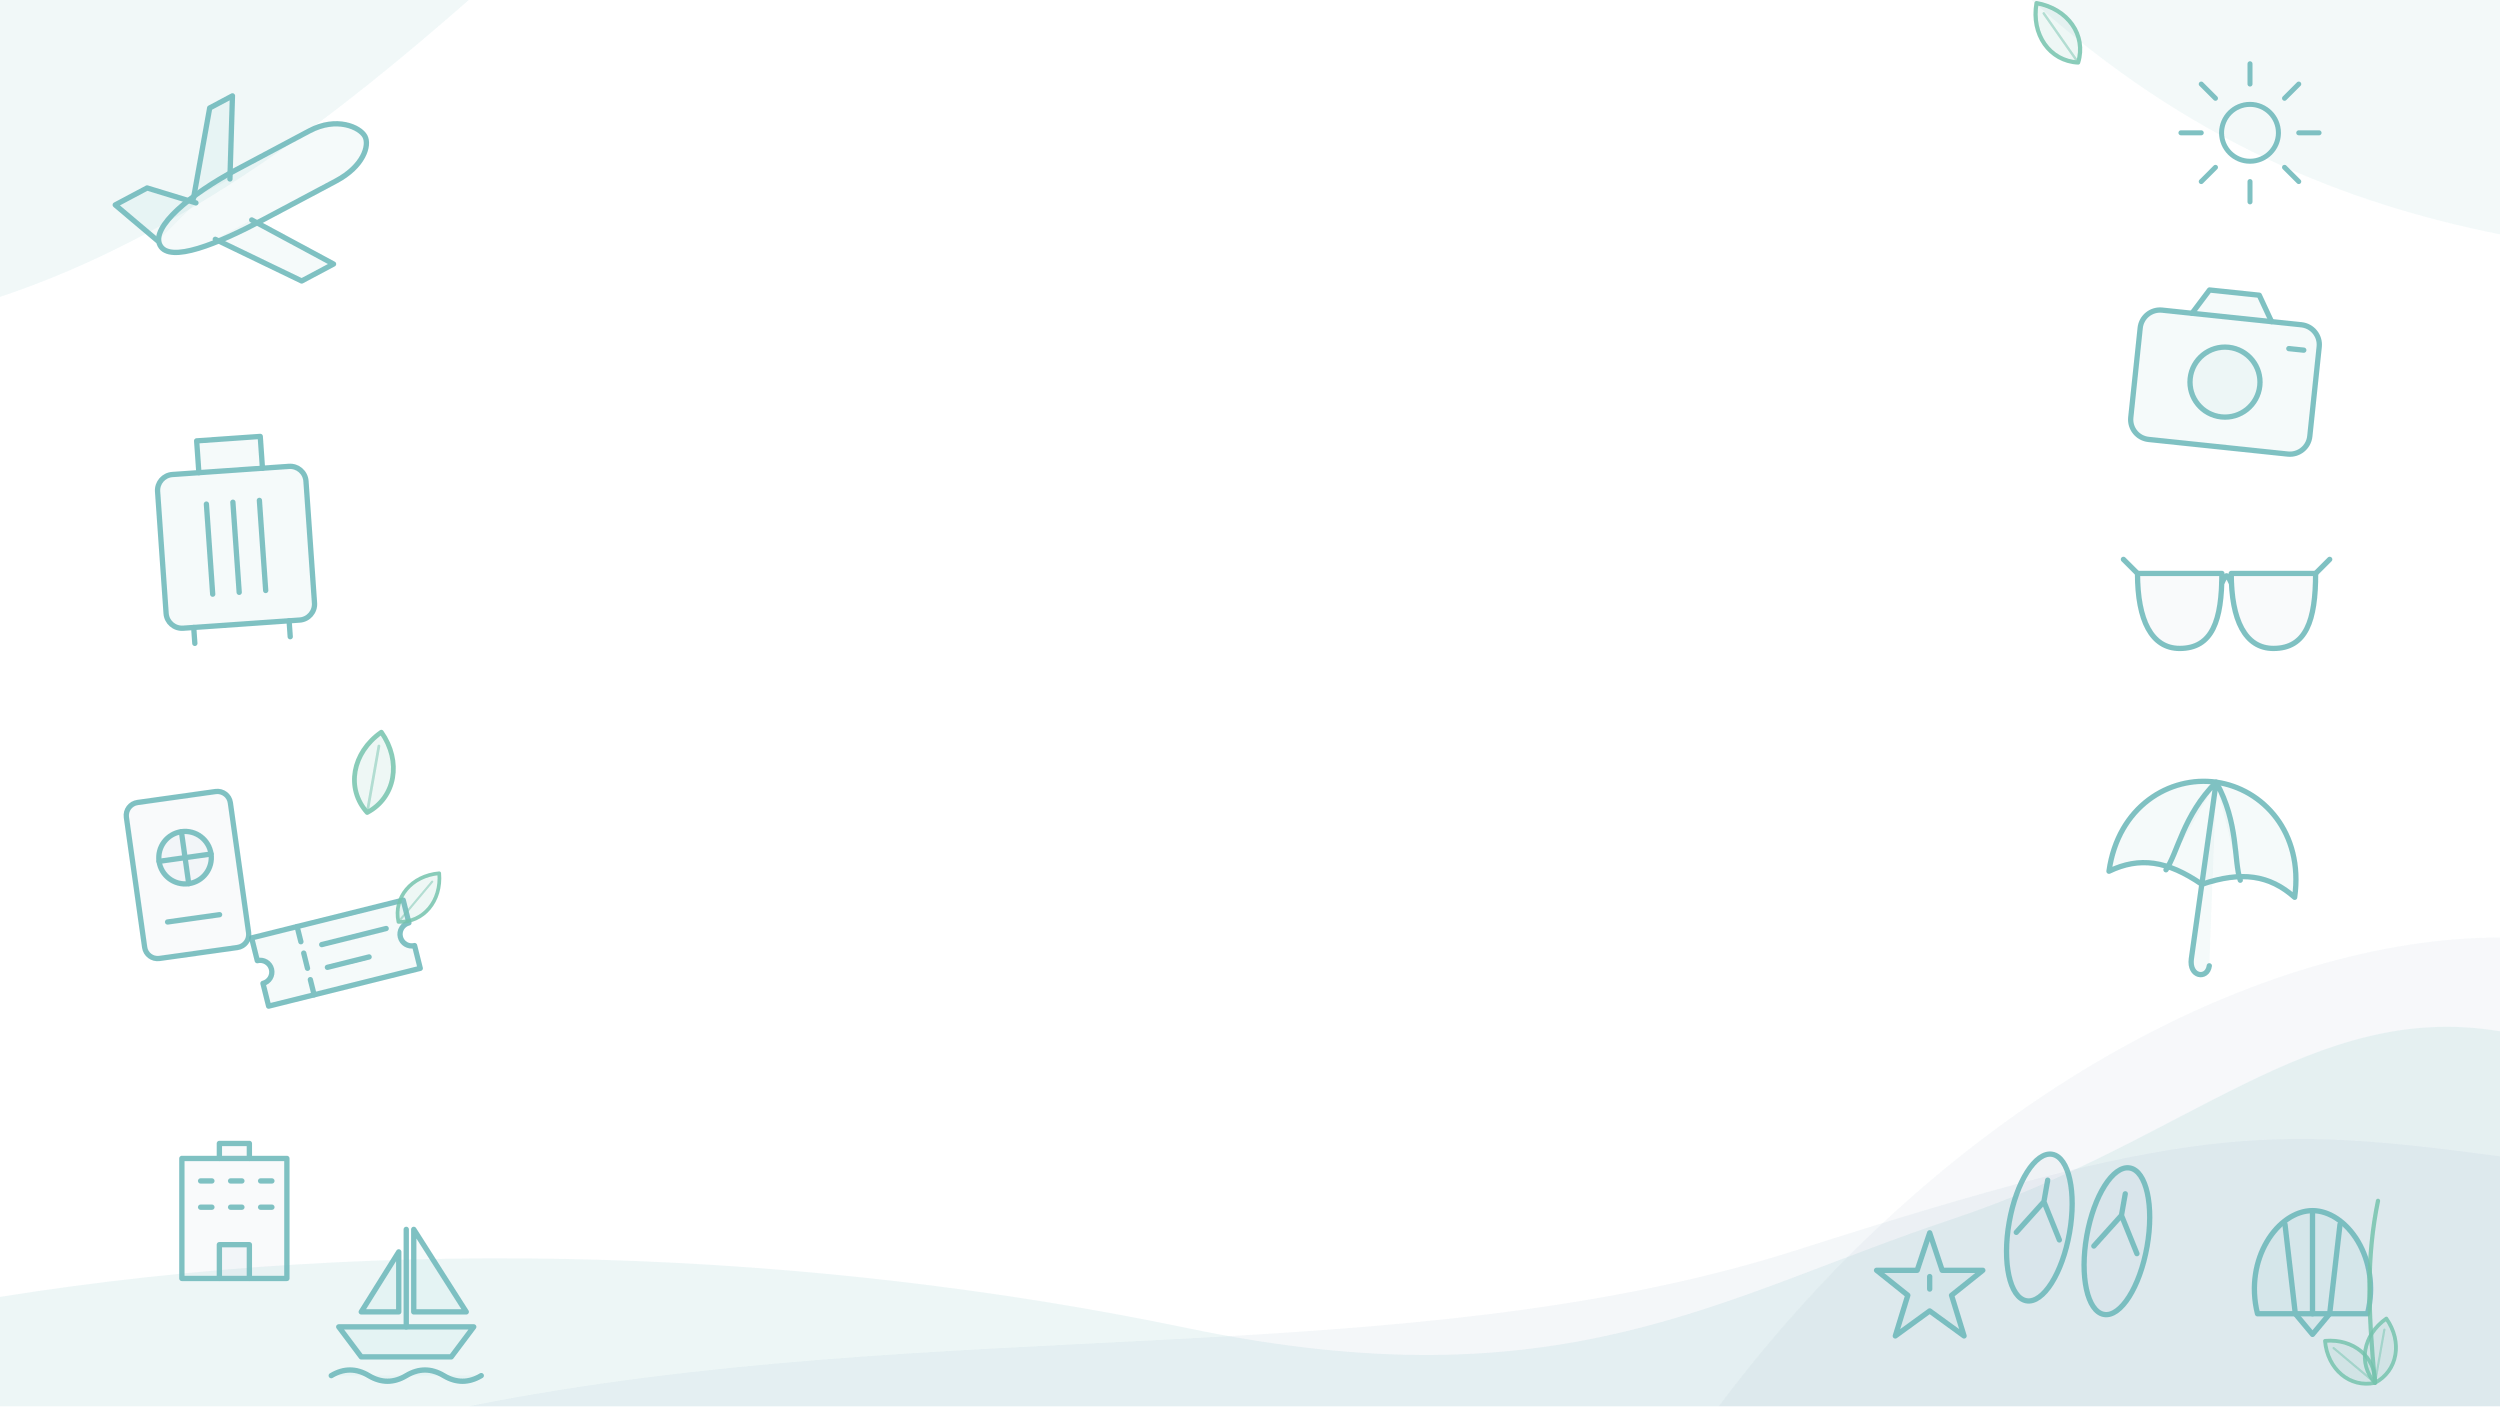
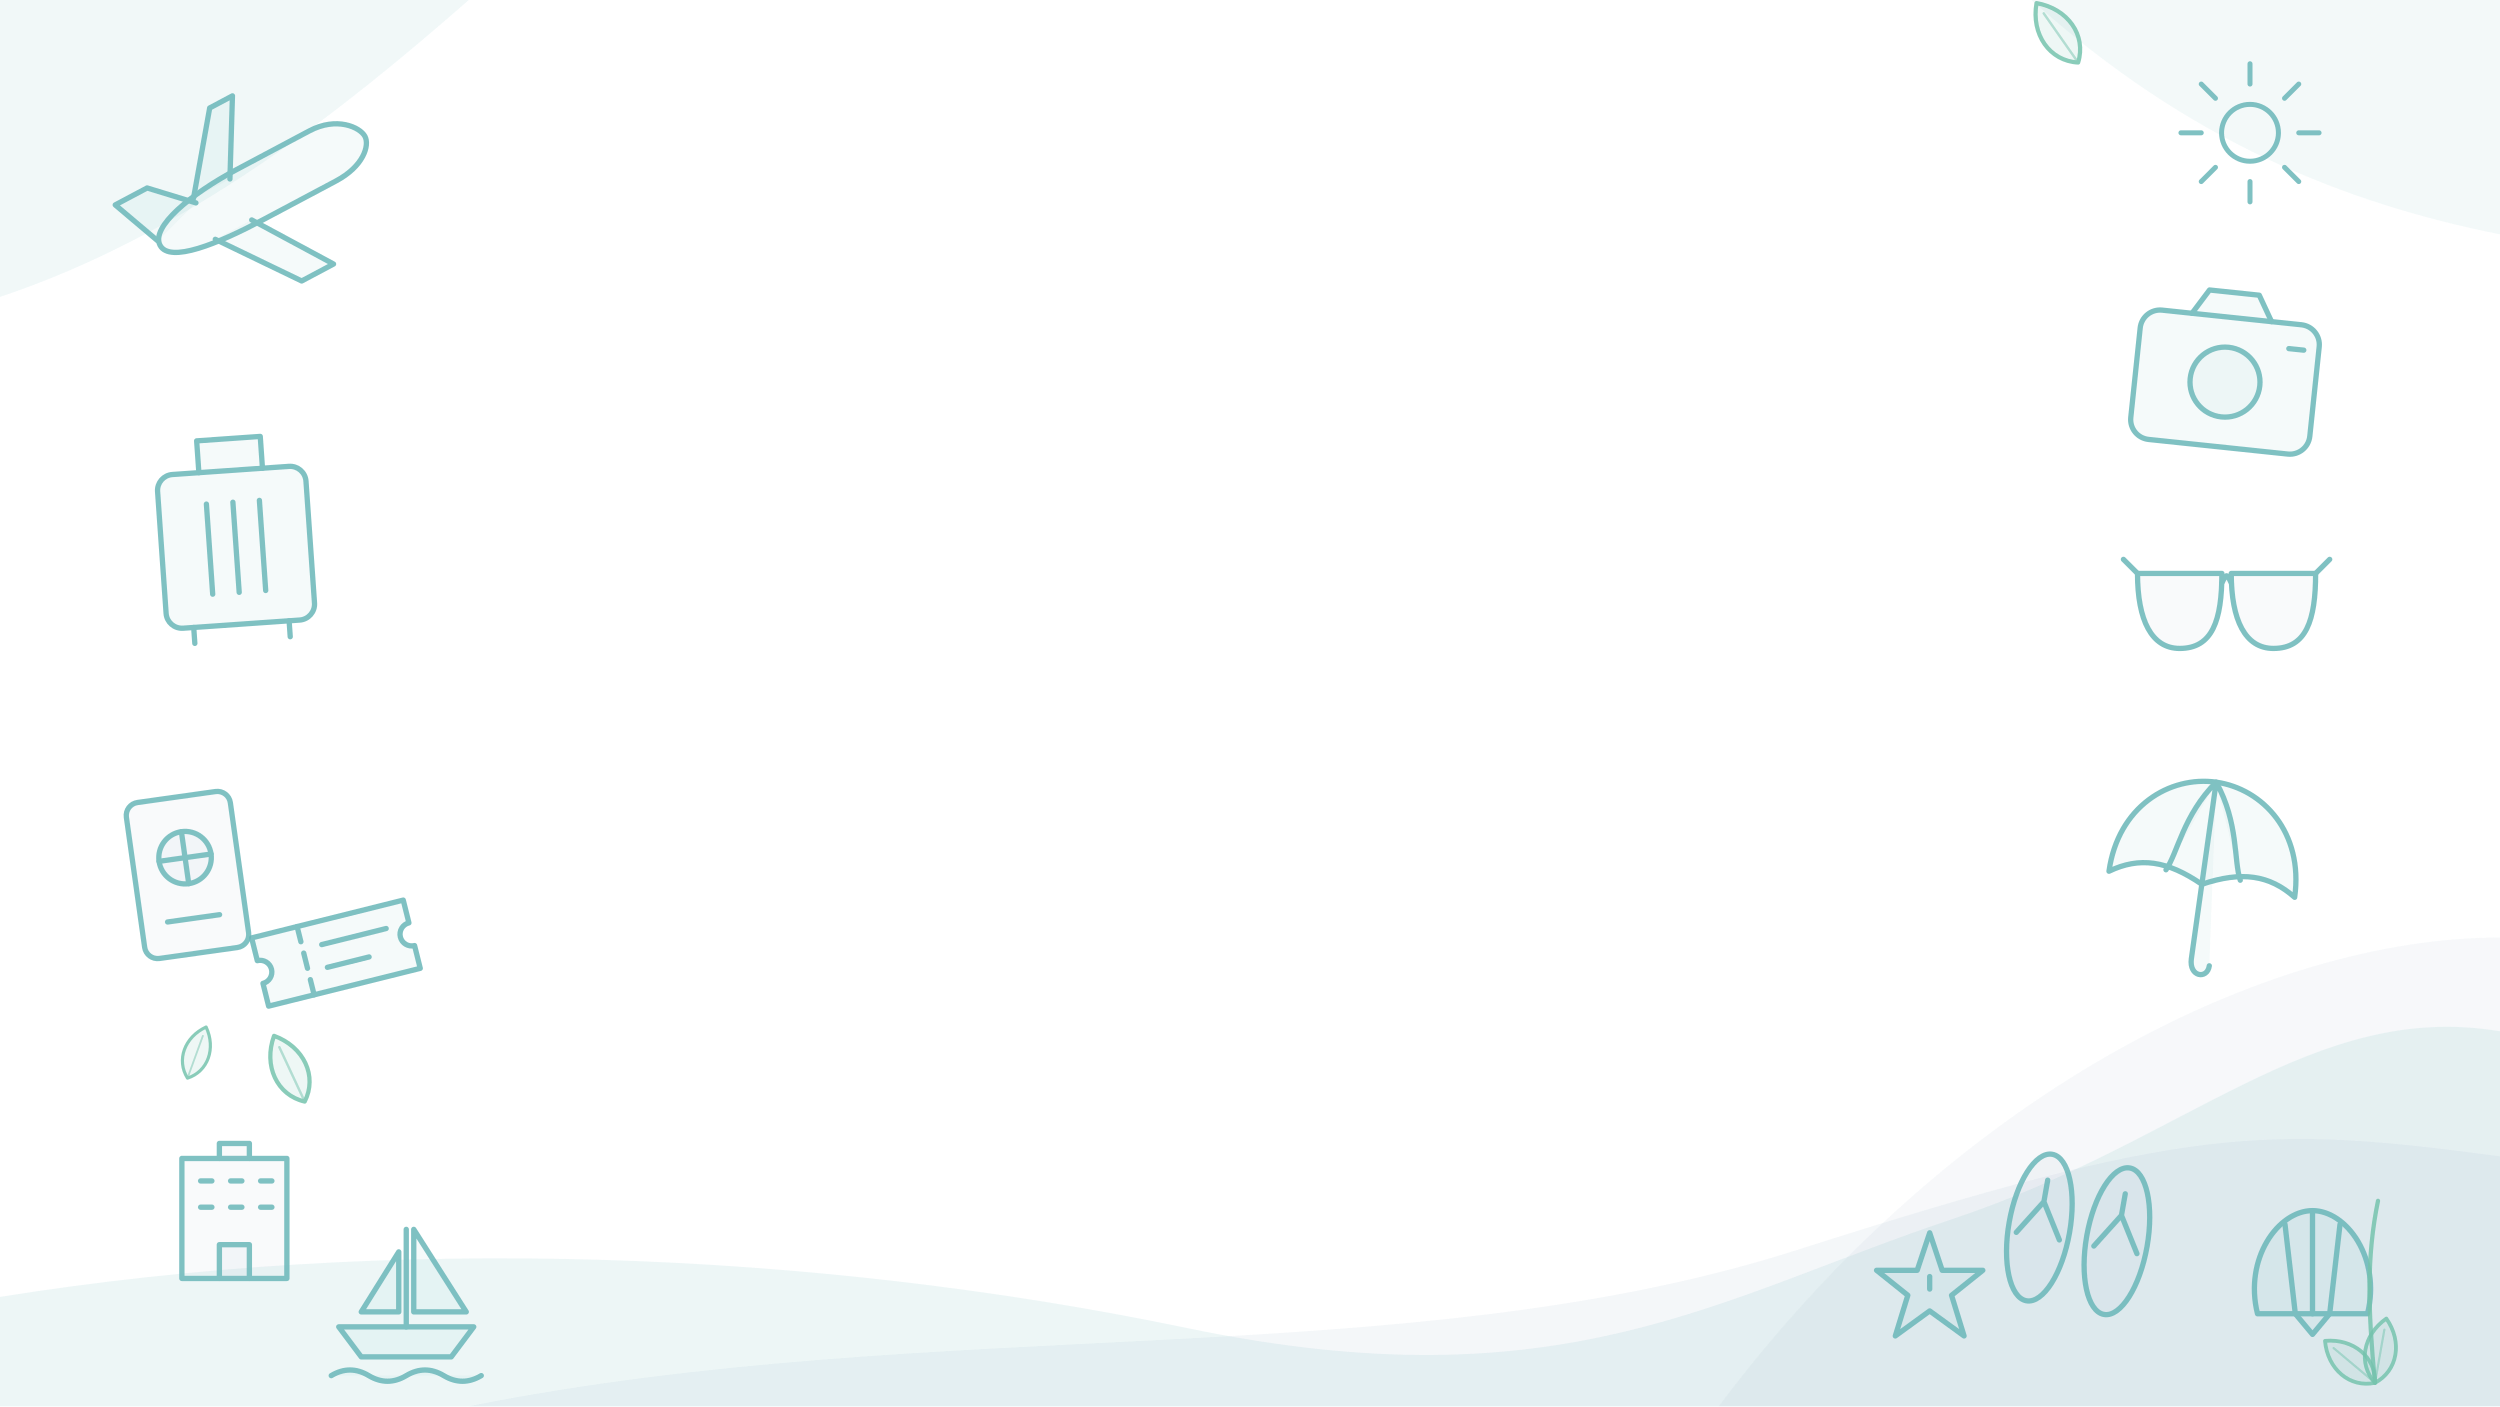
<svg xmlns="http://www.w3.org/2000/svg" opacity=".85" viewBox="0 0 1600 900" fill="none" stroke-linecap="round" stroke-linejoin="round">
  <path d="M0 0 H300 C220 70 120 150 0 190Z" fill="#4fa9ac" opacity=".10" stroke="none" />
  <path d="M1300 0 H1600 V150 C1500 130 1400 90 1300 0Z" fill="#4fa9ac" opacity=".08" stroke="none" />
  <path d="M0 900 V830 C250 790 520 800 760 850 S1100 830 1250 780 S1480 640 1600 660 V900Z" fill="#4fa9ac" opacity=".12" stroke="none" />
  <path d="M300 900 C600 840 900 880 1150 800 S1450 720 1600 740 V900Z" fill="#7d9db8" opacity=".10" stroke="none" />
  <path d="M1100 900 C1250 700 1450 600 1600 600 V900Z" fill="#7d9db8" opacity=".08" stroke="none" />
  <g transform="translate(165 120) rotate(-28) scale(3.3)" stroke="#4fa9ac" stroke-width="1.03" opacity=".85" fill="#4fa9ac" fill-opacity="0.08">
    <path d="M-22 1C-22-3-12-5-2-5H14C20-5 23-1 23 1S20 6 14 6H-2C-12 6-22 5-22 1Z" />
    <path d="M-4 5 6 20H-1L-12 5M-4-4 4-18H-1L-12-4M-22 0-26-10H-19L-12-3" />
  </g>
  <g transform="translate(150 335) rotate(-4) scale(3.4)" stroke="#4fa9ac" stroke-width="1.0" opacity=".85" fill="#4fa9ac" fill-opacity="0.08">
    <path d="M-11-10H11A3 3 0 0 1 14-7V16A3 3 0 0 1 11 19H-11A3 3 0 0 1-14 16V-7A3 3 0 0 1-11-10Z" />
    <path d="M-6-10V-16H6V-10M-5-4V13M0-4V13M5-4V13M-9 19V22M9 19V22" />
  </g>
  <g transform="translate(120 560) rotate(-8) scale(2.8)" stroke="#4fa9ac" stroke-width="1.21" opacity=".85" fill="#7d9db8" fill-opacity="0.08">
    <rect x="-12" y="-18" width="24" height="36" rx="3" />
    <circle cy="-4" r="6" />
    <path d="M-6-4H6M0-10V2M-6 10H6" />
  </g>
  <g transform="translate(215 610) rotate(-14) scale(2.5)" stroke="#4fa9ac" stroke-width="1.36" opacity=".85" fill="#4fa9ac" fill-opacity="0.08">
    <path d="M-20-9H20V-3A3 3 0 0 0 20 3V9H-20V3A3 3 0 0 0-20-3Z" />
    <path d="M-8-9V-5M-8-2V2M-8 5V9M-3-3H14M-3 3H8" />
  </g>
-   <g transform="translate(235 520) rotate(10) scale(0.9)" stroke="#5db89f" stroke-width="3.4" opacity=".85" fill="#5db89f" fill-opacity=".14">
+   <g transform="translate(195 705) rotate(-25) scale(0.8)" stroke="#5db89f" stroke-width="3.4" opacity=".85" fill="#5db89f" fill-opacity=".14">
    <path d="M0 0C-18-14-18-40 0-58 18-40 18-14 0 0Z" />
    <path d="M0 0V-48" stroke-width="2" opacity=".6" />
  </g>
-   <g transform="translate(255 590) rotate(40) scale(0.7)" stroke="#5db89f" stroke-width="3.4" opacity=".85" fill="#5db89f" fill-opacity=".14">
+   <g transform="translate(120 690) rotate(20) scale(0.6)" stroke="#5db89f" stroke-width="3.4" opacity=".85" fill="#5db89f" fill-opacity=".14">
    <path d="M0 0C-18-14-18-40 0-58 18-40 18-14 0 0Z" />
    <path d="M0 0V-48" stroke-width="2" opacity=".6" />
  </g>
  <g transform="translate(150 775) rotate(0) scale(2.4)" stroke="#4fa9ac" stroke-width="1.42" opacity=".85" fill="#7d9db8" fill-opacity="0.08">
    <path d="M-14 18V-14H14V18Z" />
    <path d="M-9-8H-6M-1-8H2M7-8H10M-9-1H-6M-1-1H2M7-1H10M-4 18V9H4V18M-4-14V-18H4V-14" />
  </g>
  <g transform="translate(260 830) rotate(0) scale(2.4)" stroke="#4fa9ac" stroke-width="1.42" opacity=".85" fill="#4fa9ac" fill-opacity="0.08">
    <path d="M-18 8H18L12 16H-12Z" />
    <path d="M0-18V8M2-18V4H16ZM-2-12V4H-12Z" />
    <path d="M-20 21Q-15 18-10 21T0 21 10 21 20 21" />
  </g>
  <g transform="translate(1440 85) rotate(0) scale(2.6)" stroke="#4fa9ac" stroke-width="1.23" opacity=".85" fill="#4fa9ac" fill-opacity="0.0">
    <circle r="7" />
    <path d="M0-12V-17M0 12V17M-12 0H-17M12 0H17M-8.5-8.5-12-12M8.5-8.5 12-12M-8.5 8.5-12 12M8.5 8.5 12 12" />
  </g>
  <g transform="translate(1425 235) rotate(6) scale(3.2)" stroke="#4fa9ac" stroke-width="1.06" opacity=".85" fill="#4fa9ac" fill-opacity="0.08">
    <rect x="-18" y="-10" width="36" height="26" rx="4" />
    <path d="M-8-10-5-15H5L8-10" />
    <circle cy="3" r="7" />
    <path d="M12-5H15" />
  </g>
  <g transform="translate(1425 385) rotate(0) scale(3.0)" stroke="#4fa9ac" stroke-width="1.13" opacity=".85" fill="#7d9db8" fill-opacity="0.08">
    <path d="M-19-6H-1C-1 4-3 10-10 10-16 10-19 4-19-6Z" />
    <path d="M1-6H19C19 4 17 10 10 10 4 10 1 4 1-6Z" />
    <path d="M-1-4C0-6 0-6 1-4M-19-6-22-9M19-6 22-9" />
  </g>
  <g transform="translate(1410 560) rotate(8) scale(3.0)" stroke="#4fa9ac" stroke-width="1.13" opacity=".85" fill="#4fa9ac" fill-opacity="0.08">
    <path d="M-20 2C-20-12-10-20 0-20 10-20 20-12 20 2C14-2 8-2 0 2-8-2-14-2-20 2Z" />
    <path d="M0-20V18C0 22 4 22 4 19M0-20C-6-12-6-4-8 0M0-20C6-12 6-4 8 0" />
  </g>
  <g transform="translate(1330 790) rotate(10) scale(2.8)" stroke="#4fa9ac" stroke-width="1.21" opacity=".85" fill="#7d9db8" fill-opacity="0.08">
    <ellipse cx="-9" cy="0" rx="7" ry="17" />
    <ellipse cx="9" cy="0" rx="7" ry="17" />
    <path d="M-9-6-14 2M-9-6-4 2M-9-6V-11M9-6 4 2M9-6 14 2M9-6V-11" />
  </g>
  <g transform="translate(1480 810) rotate(0) scale(2.2)" stroke="#4fa9ac" stroke-width="1.55" opacity=".85" fill="#4fa9ac" fill-opacity="0.08">
    <path d="M-16 14C-20-2-10-16 0-16S20-2 16 14Z" />
    <path d="M0-16V14M-8-12-5 14M8-12 5 14M-5 14 0 20 5 14" />
  </g>
  <g transform="translate(1235 825) rotate(0) scale(2.0)" stroke="#4fa9ac" stroke-width="1.7" opacity=".85" fill="#4fa9ac" fill-opacity="0.08">
    <path d="M0-18 4-6 17-6 7 2 11 15 0 7-11 15-7 2-17-6-4-6Z" />
    <path d="M0-4V0" />
  </g>
  <g transform="translate(1520 885) rotate(-15) scale(0.8)" stroke="#5db89f" stroke-width="3.4" opacity=".85" fill="none">
    <path d="M0 0C10-60 20-100 40-140" />
  </g>
  <g transform="translate(1520 885) rotate(-50) scale(0.72)" stroke="#5db89f" stroke-width="3.4" opacity=".85" fill="#5db89f" fill-opacity=".14">
    <path d="M0 0C-18-14-18-40 0-58 18-40 18-14 0 0Z" />
    <path d="M0 0V-48" stroke-width="2" opacity=".6" />
  </g>
  <g transform="translate(1520 885) rotate(10) scale(0.72)" stroke="#5db89f" stroke-width="3.4" opacity=".85" fill="#5db89f" fill-opacity=".14">
    <path d="M0 0C-18-14-18-40 0-58 18-40 18-14 0 0Z" />
    <path d="M0 0V-48" stroke-width="2" opacity=".6" />
  </g>
  <g transform="translate(1330 40) rotate(-35) scale(0.8)" stroke="#5db89f" stroke-width="3.4" opacity=".85" fill="#5db89f" fill-opacity=".14">
    <path d="M0 0C-18-14-18-40 0-58 18-40 18-14 0 0Z" />
    <path d="M0 0V-48" stroke-width="2" opacity=".6" />
  </g>
</svg>
